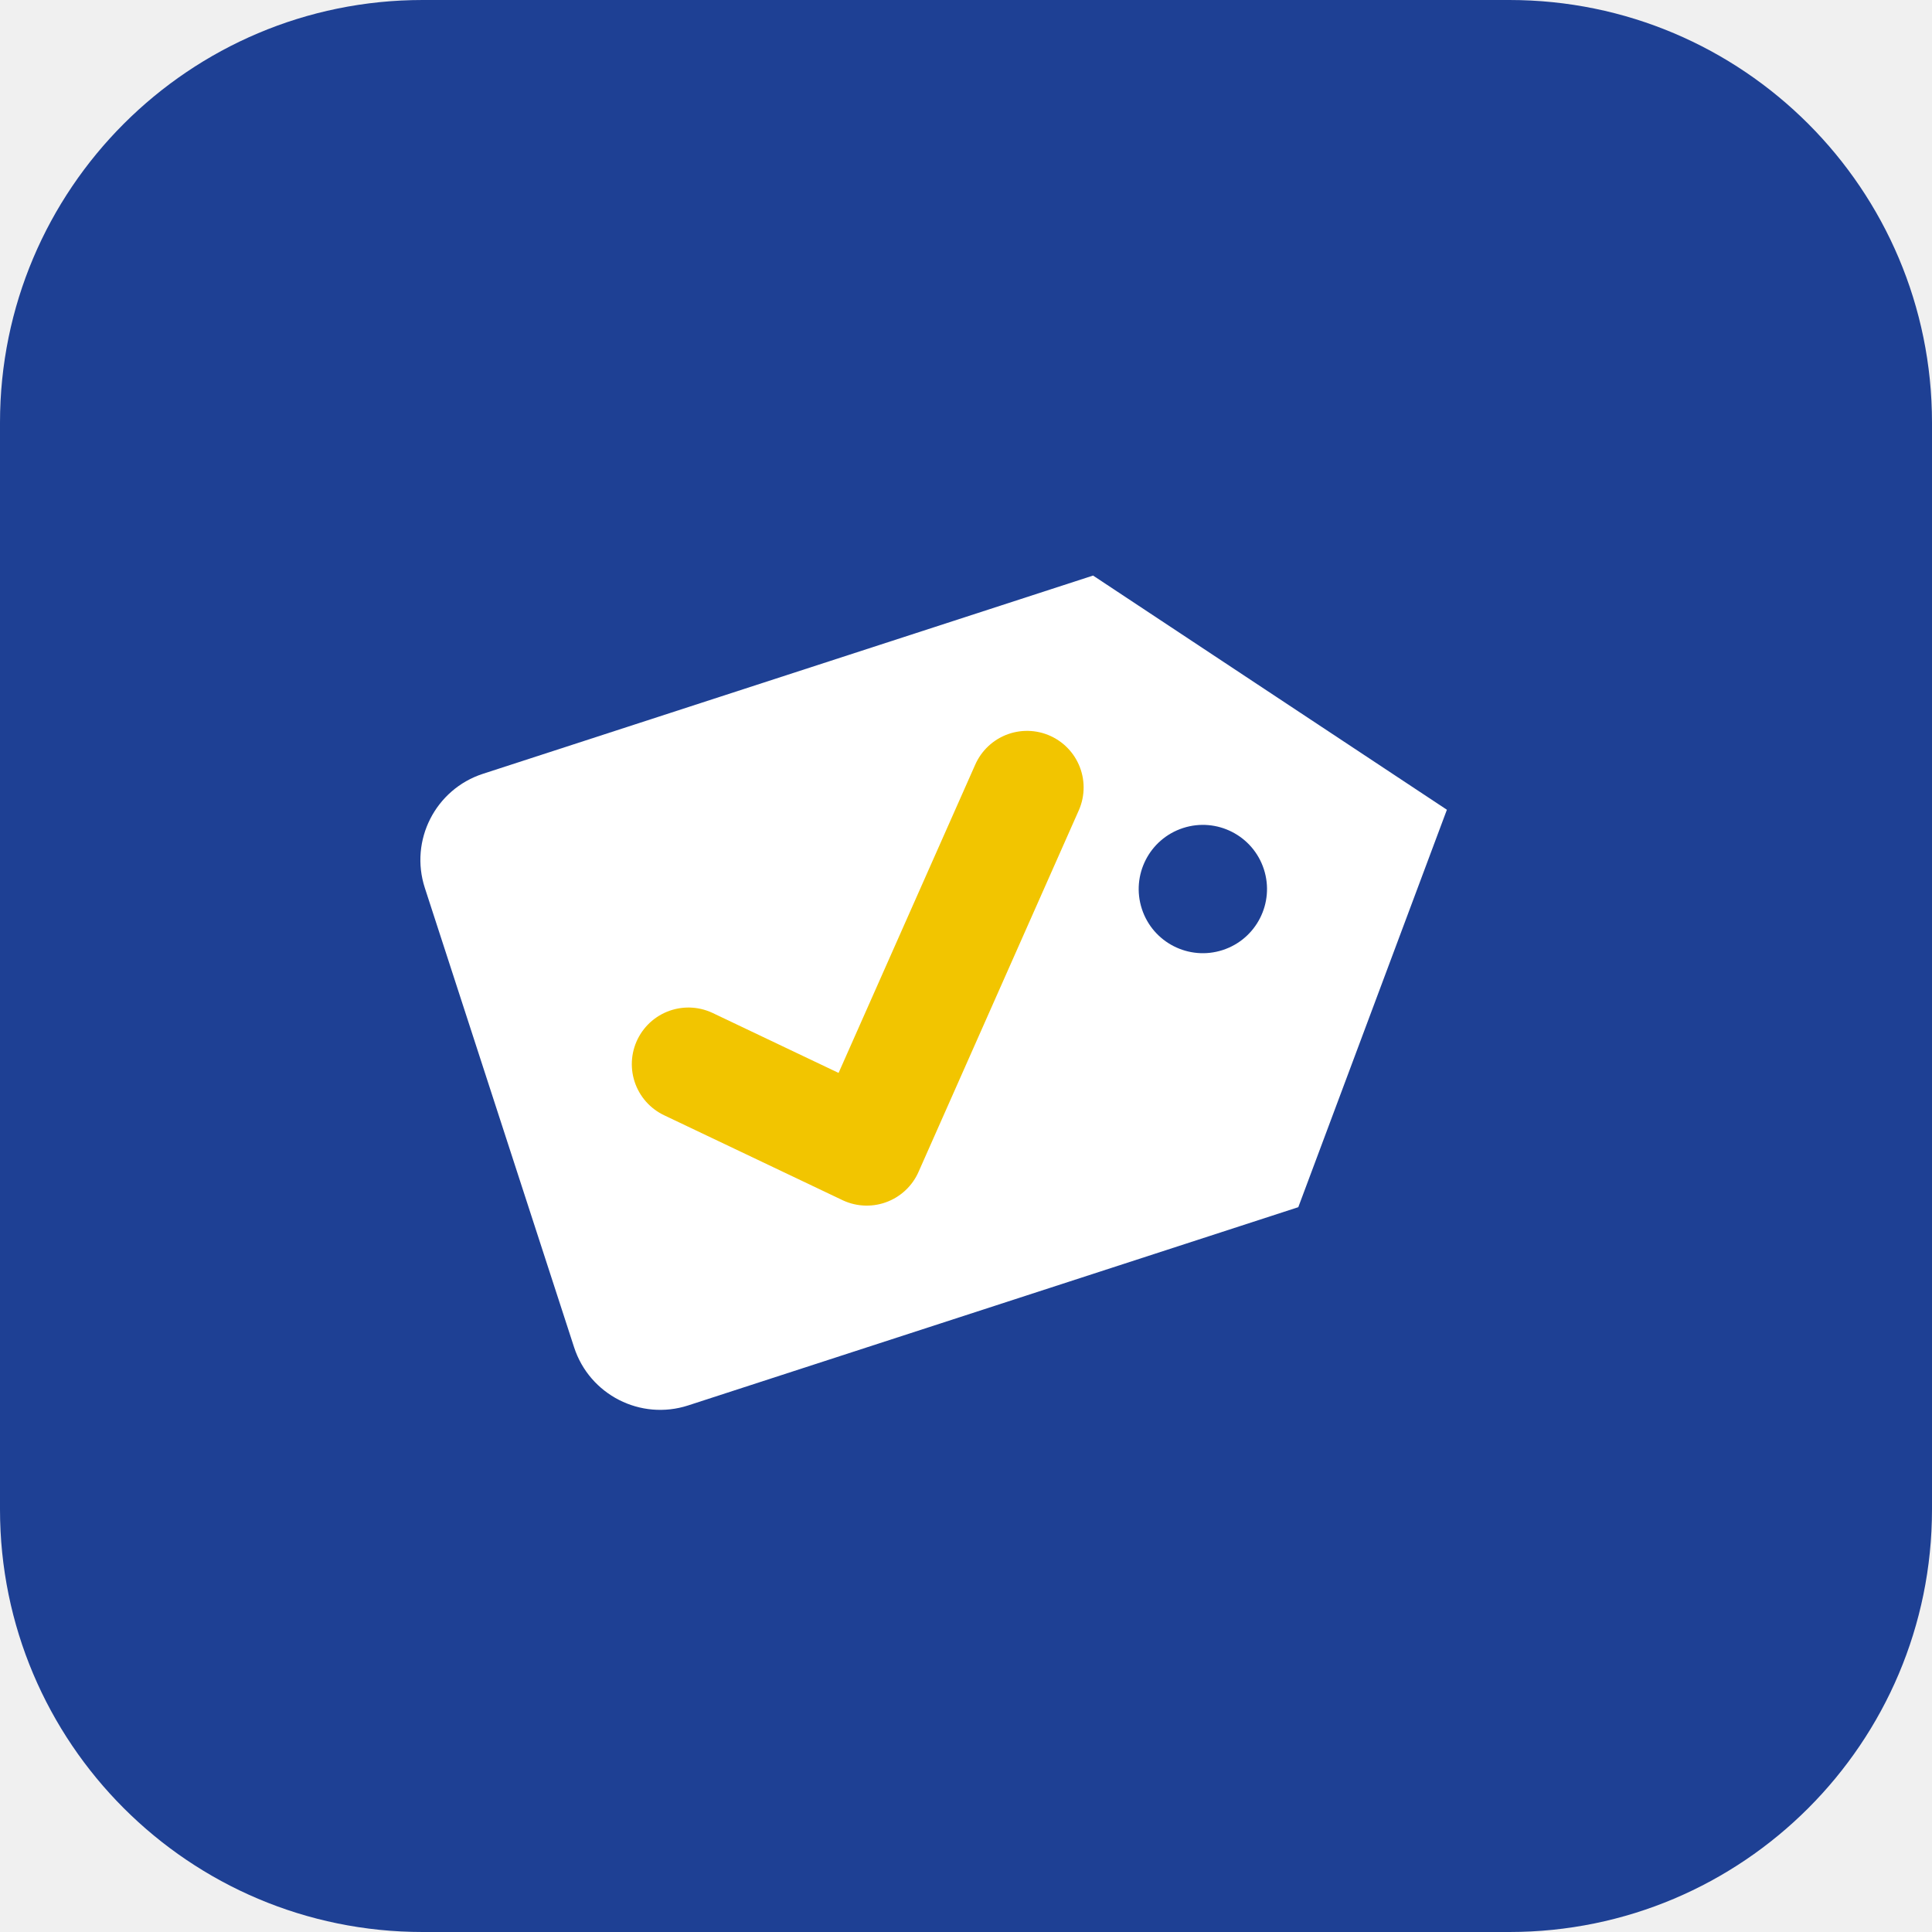
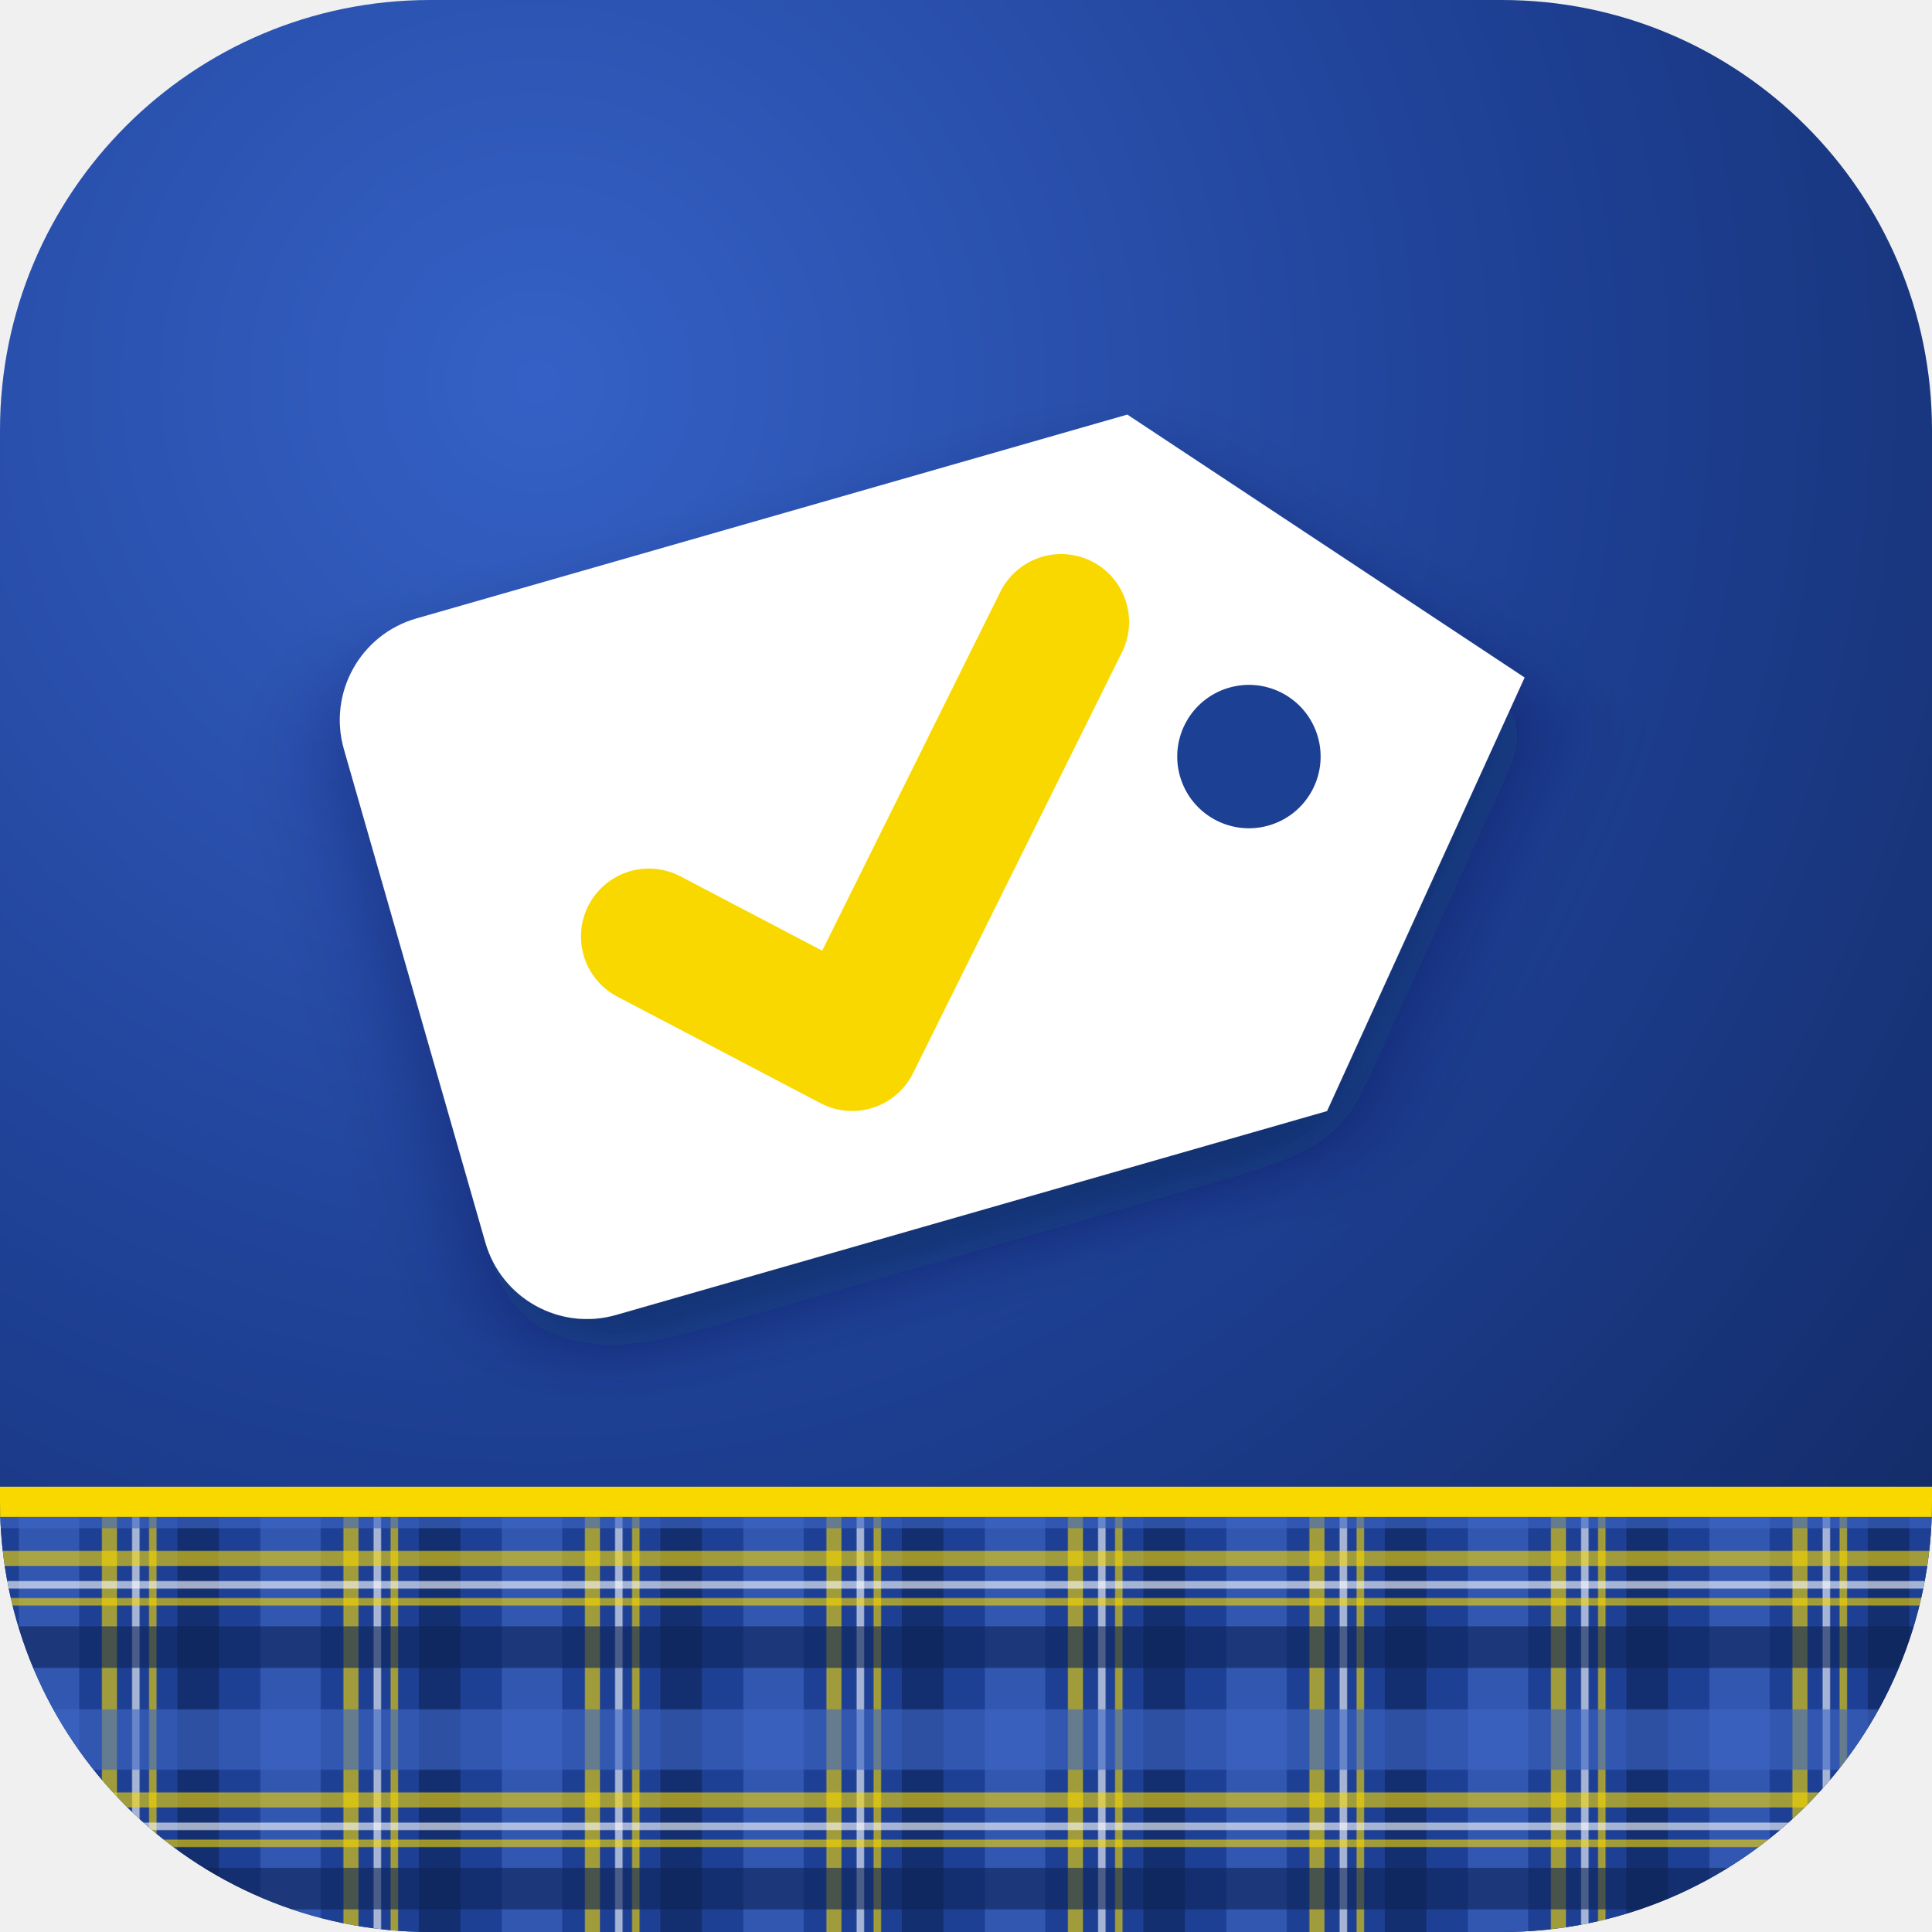
<svg xmlns="http://www.w3.org/2000/svg" viewBox="0 0 512 512">
-   <rect width="512" height="512" rx="112" fill="#1E4094" />
-   <g transform="rotate(-18 256 256)">
-     <path d="M150 168 h170 l70 88 l-70 88 h-170 a24 24 0 0 1 -24 -24 v-128 a24 24 0 0 1 24 -24 z" fill="#FFFFFF" />
-     <circle cx="322" cy="256" r="17" fill="#1E4094" />
-     <path d="M178 258 l38 36 l70 -78" fill="none" stroke="#F2C500" stroke-width="30" stroke-linecap="round" stroke-linejoin="round" />
+   <defs>
+     <clipPath id="r">
+       <rect width="512" height="512" rx="114" />
+     </clipPath>
+     <radialGradient id="bg" cx="0.28" cy="0.2" r="0.95">
+       <stop offset="0" stop-color="#3561C6" />
+       <stop offset="0.55" stop-color="#1E4094" />
+       <stop offset="1" stop-color="#132B66" />
+     </radialGradient>
+     <pattern id="sure" width="64" height="64" patternUnits="userSpaceOnUse">
+       <rect width="64" height="64" fill="#1E4094" />
+       <g fill-opacity="0.6">
+         <rect x="5" width="16" height="64" fill="#3E66C4" />
+         <rect x="27" width="4" height="64" fill="#F9D800" />
+         <rect x="35" width="2" height="64" fill="#FFFFFF" />
+         <rect x="39.5" width="2" height="64" fill="#F9D800" />
+         <rect x="47" width="11" height="64" fill="#0E2457" />
+         <rect y="5" width="64" height="16" fill="#3E66C4" />
+         <rect y="27" width="64" height="4" fill="#F9D800" />
+         <rect y="35" width="64" height="2" fill="#FFFFFF" />
+         <rect y="39.5" width="64" height="2" fill="#F9D800" />
+         <rect y="47" width="64" height="11" fill="#0E2457" />
+       </g>
+     </pattern>
+     <filter id="sh" x="-20%" y="-20%" width="140%" height="140%">
+       <feDropShadow dx="0" dy="10" stdDeviation="12" flood-color="#081A44" flood-opacity="0.45" />
+     </filter>
+   </defs>
+   <g clip-path="url(#r)">
+     <rect width="512" height="512" fill="url(#bg)" />
+     <rect y="402" width="512" height="110" fill="url(#sure)" />
+     <rect y="394" width="512" height="8" fill="#F9D800" />
+   </g>
+   <g filter="url(#sh)" transform="translate(256 222) rotate(-16) translate(-256 -256)">
+     <path d="M132 160 h196 l82 96 l-82 96 h-196 a28 28 0 0 1 -28 -28 v-136 a28 28 0 0 1 28 -28 z" fill="#FFFFFF" />
+     <circle cx="334" cy="256" r="19" fill="#1E4094" />
+     <path d="M168 258 l44 42 l84 -92" fill="none" stroke="#F9D800" stroke-width="36" stroke-linecap="round" stroke-linejoin="round" />
  </g>
</svg>
